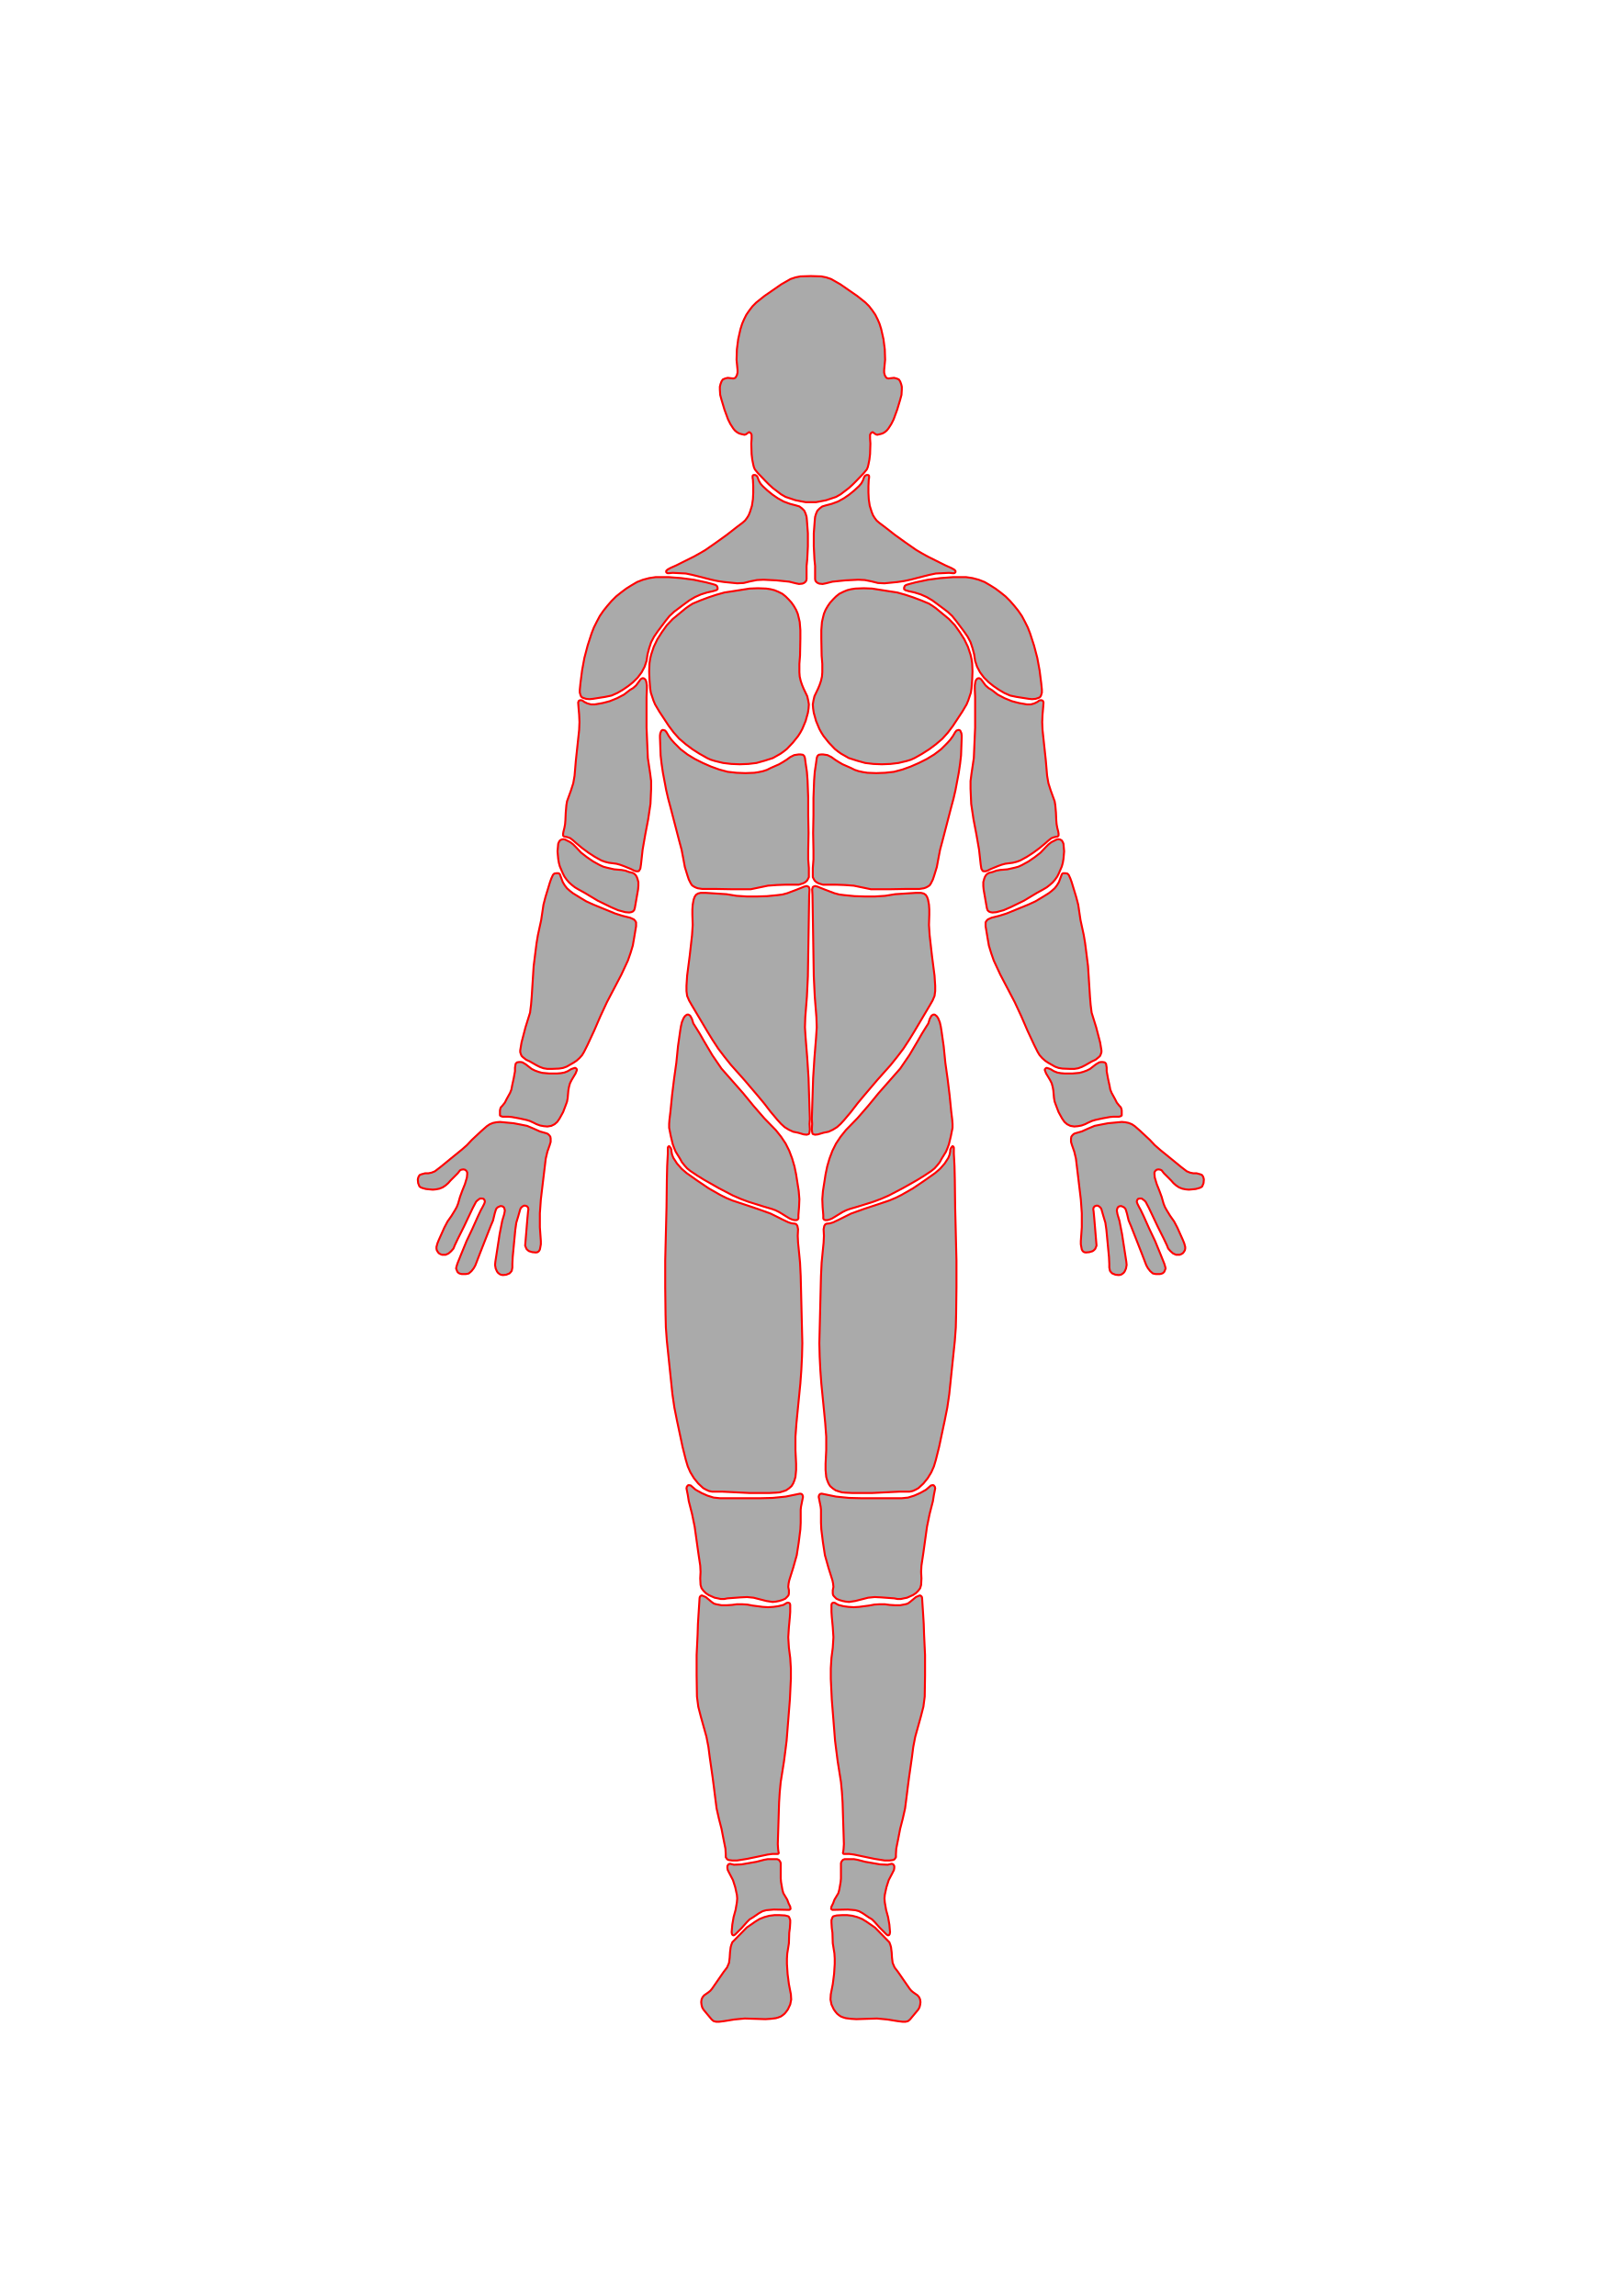
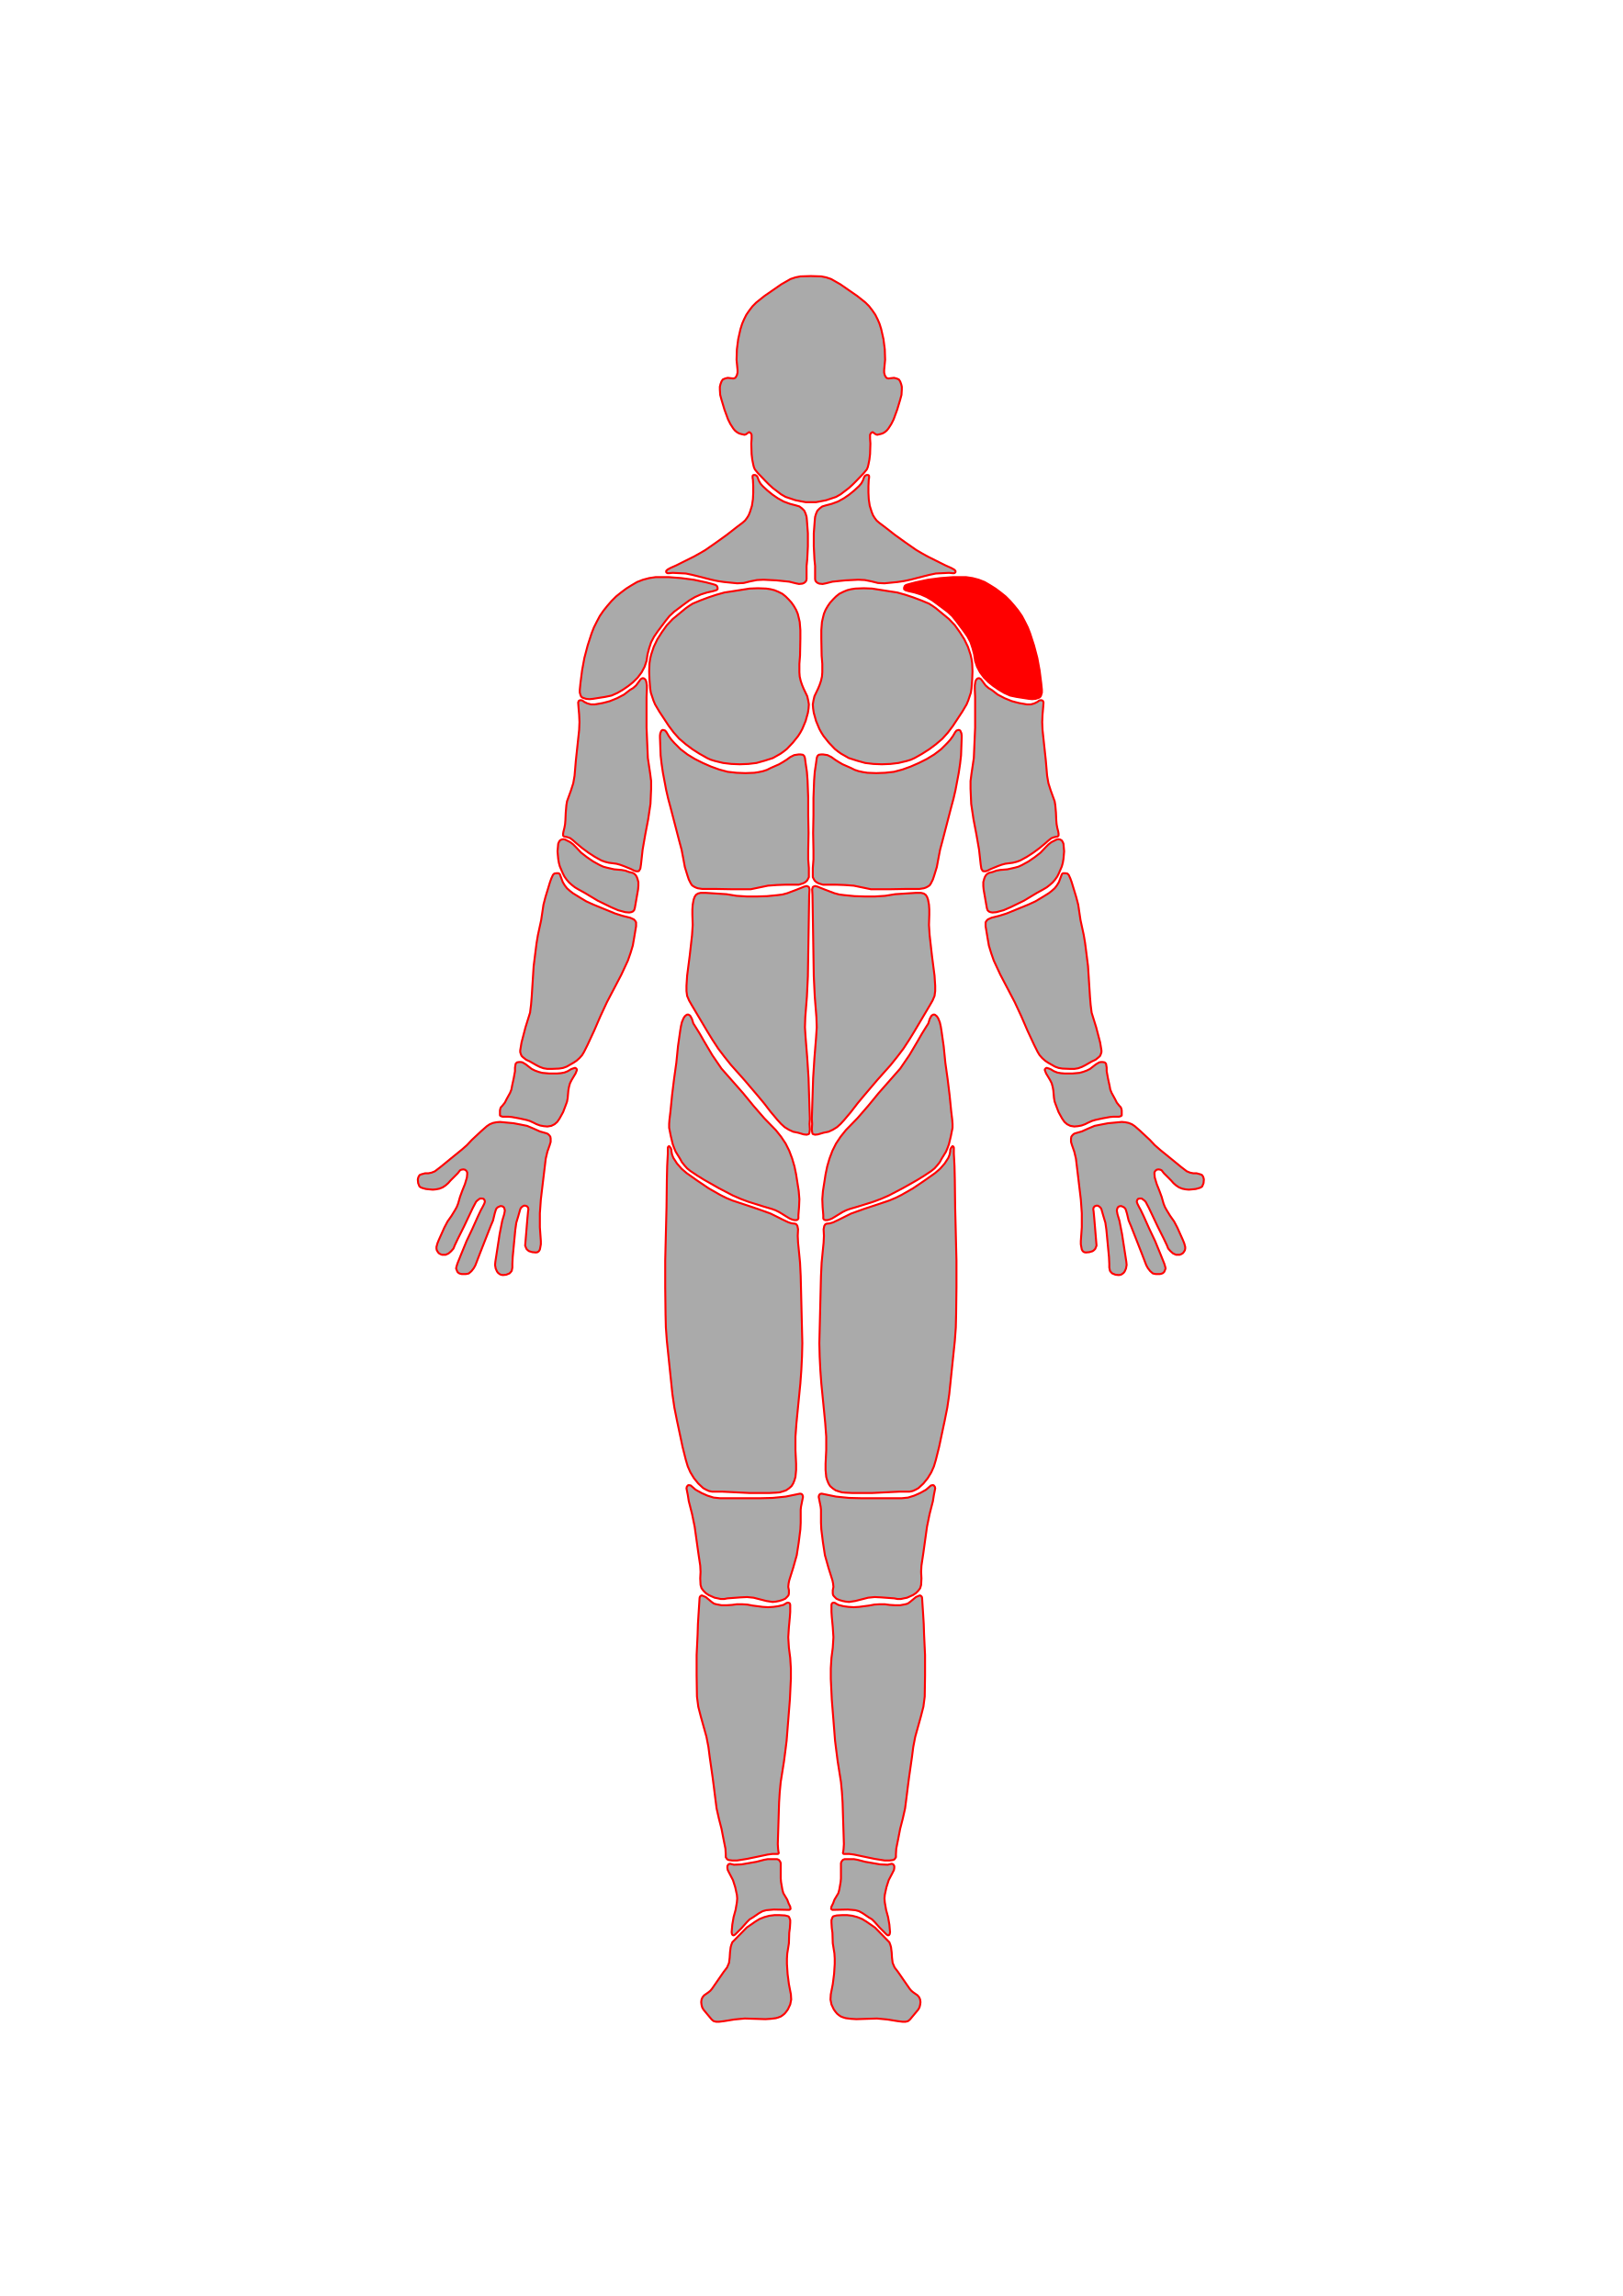
<svg xmlns="http://www.w3.org/2000/svg" viewBox="0 0 793.333 1122.667" height="1122.667" width="793.333" xml:space="preserve" id="svg2" version="1.1">
  <defs id="defs6">
    <clipPath id="clipPath18" clipPathUnits="userSpaceOnUse">
      <path id="path16" d="M 733,0 H 3990 V 6212 H 733 V 0" />
    </clipPath>
  </defs>
  <g transform="matrix(0.16,0,0,-0.16,18.66667,1058.667)" id="g10">
    <g id="g12">
      <g clip-path="url(#clipPath18)" id="g14">
        <path class="body-part" id="head" style="             fill: #aaaaaa;             stroke: #ff0000;             stroke-width: 6;             stroke-linecap: round;             stroke-linejoin: round;             stroke-miterlimit: 10;             stroke-dasharray: none;             stroke-opacity: 1;           " d="m 2361,5082 h -16 l -16,3 -15,3 -15,5 -15,5 -14,8 -25,19 -12,11 -11,11 -22,23 -10,12 -3,7 -2,8 -3,15 -2,17 -1,32 1,15 v 8 4 l -2,4 -3,3 -3,1 -7,-5 -3,-2 -4,-1 -9,2 -7,2 -7,4 -6,5 -5,6 -9,14 -7,14 -11,30 -9,30 -4,15 -1,16 v 9 l 2,8 3,8 4,6 7,3 8,2 17,-2 4,1 3,2 4,7 2,8 v 8 l -3,31 1,32 4,31 7,31 5,16 6,14 7,14 9,13 10,13 11,11 25,20 26,18 26,18 14,8 14,8 15,5 15,3 32,1 32,-1 15,-3 15,-5 14,-8 14,-8 26,-18 26,-18 25,-20 11,-11 10,-13 9,-13 7,-14 6,-14 5,-16 7,-31 4,-31 1,-32 -3,-31 v -8 l 2,-8 4,-7 3,-2 4,-1 17,2 8,-2 7,-3 4,-6 3,-8 2,-8 v -9 l -1,-16 -4,-15 -9,-30 -11,-30 -7,-14 -9,-14 -5,-6 -6,-5 -7,-4 -7,-2 -9,-2 -4,1 -3,2 -7,5 -3,-1 -3,-3 -2,-4 v -4 -8 l 1,-15 -1,-32 -2,-17 -3,-15 -2,-8 -3,-7 -10,-12 -22,-23 -11,-11 -12,-11 -25,-19 -14,-8 -15,-5 -15,-5 -15,-3 -16,-3 h -16" />
        <path class="body-part" id="neck-left" style="             fill: #aaaaaa;             stroke: #ff0000;             stroke-width: 6;             stroke-linecap: round;             stroke-linejoin: round;             stroke-miterlimit: 10;             stroke-dasharray: none;             stroke-opacity: 1;           " d="m 2650,4959 33,-23 17,-10 18,-10 36,-18 18,-9 18,-8 9,-5 4,-4 v -2 -2 l -2,-2 -2,-1 h -5 l -11,1 -40,-2 -19,-4 -20,-5 -39,-10 -19,-4 -20,-3 -40,-4 -20,1 -20,5 -20,4 -20,1 -40,-2 -39,-4 -20,-5 -10,-2 -10,1 -5,2 -4,3 -3,4 -1,5 v 20 20 l -2,20 -2,40 v 40 l 3,40 1,10 3,10 4,9 7,7 8,6 10,3 19,5 19,7 18,10 16,11 16,13 14,13 7,8 5,9 4,11 3,4 4,2 h 5 l 2,-1 1,-2 v -6 l -1,-5 -1,-20 v -20 l 1,-20 3,-20 6,-19 4,-10 5,-8 6,-8 8,-7 16,-12 32,-25 32,-23" />
        <path class="body-part" id="neck-right" style="             fill: #aaaaaa;             stroke: #ff0000;             stroke-width: 6;             stroke-linecap: round;             stroke-linejoin: round;             stroke-miterlimit: 10;             stroke-dasharray: none;             stroke-opacity: 1;           " d="m 2072,4959 -33,-23 -17,-10 -18,-10 -36,-18 -18,-9 -18,-8 -9,-5 -4,-4 v -2 -2 l 2,-2 2,-1 h 5 l 11,1 40,-2 19,-4 20,-5 39,-10 19,-4 20,-3 40,-4 20,1 20,5 20,4 20,1 40,-2 39,-4 20,-5 10,-2 10,1 5,2 4,3 3,4 1,5 v 20 20 l 2,20 2,40 v 40 l -3,40 -1,10 -3,10 -4,9 -7,7 -8,6 -10,3 -19,5 -19,7 -18,10 -16,11 -16,13 -14,13 -7,8 -5,9 -4,11 -3,4 -4,2 h -5 l -2,-1 -1,-2 v -6 l 1,-5 1,-20 v -20 l -1,-20 -3,-20 -6,-19 -4,-10 -5,-8 -6,-8 -8,-7 -16,-12 -32,-25 -32,-23" />
-         <path class="body-part" id="shoulder-left" style="             fill: #aaaaaa;             stroke: #ff0000;             stroke-width: 6;             stroke-linecap: round;             stroke-linejoin: round;             stroke-miterlimit: 10;             stroke-dasharray: none;             stroke-opacity: 1;           " d="m 2757,4850 39,3 h 20 19 l 20,-3 19,-5 18,-7 17,-10 16,-10 16,-12 15,-12 14,-14 13,-15 12,-15 11,-16 9,-17 9,-18 7,-18 12,-37 10,-38 7,-38 5,-39 2,-20 v -9 l -3,-10 -3,-4 -4,-2 -9,-3 -11,-1 -10,1 -38,6 -19,4 -18,8 -17,10 -16,11 -15,12 -14,14 -12,16 -9,17 -3,9 -3,9 -3,20 -5,19 -6,18 -9,17 -11,16 -24,32 -12,15 -14,13 -32,24 -15,11 -17,10 -18,8 -19,6 -18,4 -10,3 -4,3 v 5 l 2,5 4,3 10,3 19,5 38,8 38,5" />
+         <path class="body-part" id="shoulder-left" style="             fill: #ff0000;             stroke: #ff0000;             stroke-width: 6;             stroke-linecap: round;             stroke-linejoin: round;             stroke-miterlimit: 10;             stroke-dasharray: none;             stroke-opacity: 1;           " d="m 2757,4850 39,3 h 20 19 l 20,-3 19,-5 18,-7 17,-10 16,-10 16,-12 15,-12 14,-14 13,-15 12,-15 11,-16 9,-17 9,-18 7,-18 12,-37 10,-38 7,-38 5,-39 2,-20 v -9 l -3,-10 -3,-4 -4,-2 -9,-3 -11,-1 -10,1 -38,6 -19,4 -18,8 -17,10 -16,11 -15,12 -14,14 -12,16 -9,17 -3,9 -3,9 -3,20 -5,19 -6,18 -9,17 -11,16 -24,32 -12,15 -14,13 -32,24 -15,11 -17,10 -18,8 -19,6 -18,4 -10,3 -4,3 v 5 l 2,5 4,3 10,3 19,5 38,8 38,5" />
        <path class="body-part" id="shoulder-right" style="             fill: #aaaaaa;             stroke: #ff0000;             stroke-width: 6;             stroke-linecap: round;             stroke-linejoin: round;             stroke-miterlimit: 10;             stroke-dasharray: none;             stroke-opacity: 1;           " d="m 1965,4850 -39,3 h -20 -19 l -20,-3 -19,-5 -18,-7 -17,-10 -16,-10 -16,-12 -15,-12 -14,-14 -13,-15 -12,-15 -11,-16 -9,-17 -9,-18 -7,-18 -12,-37 -10,-38 -7,-38 -5,-39 -2,-20 v -9 l 3,-10 3,-4 4,-2 9,-3 11,-1 10,1 38,6 19,4 18,8 17,10 16,11 15,12 14,14 12,16 9,17 3,9 3,9 3,20 5,19 6,18 9,17 11,16 24,32 12,15 14,13 32,24 15,11 17,10 18,8 19,6 18,4 10,3 4,3 v 5 l -2,5 -4,3 -10,3 -19,5 -38,8 -38,5" />
        <path class="body-part" id="upper-arm-left" style="             fill: #aaaaaa;             stroke: #ff0000;             stroke-width: 6;             stroke-linecap: round;             stroke-linejoin: round;             stroke-miterlimit: 10;             stroke-dasharray: none;             stroke-opacity: 1;           " d="m 2863,4393 v 94 l -1,23 v 12 l 2,12 2,5 4,4 3,1 h 3 l 5,-3 14,-19 9,-8 10,-6 18,-14 21,-11 22,-9 11,-3 12,-3 23,-4 h 12 l 11,3 10,5 5,4 6,1 3,-1 2,-1 2,-5 -1,-14 -1,-12 -1,-11 -1,-23 1,-24 10,-93 4,-47 4,-23 7,-22 8,-22 4,-11 2,-12 2,-23 1,-23 1,-12 2,-11 3,-12 1,-6 v -6 l -2,-2 -2,-1 -6,-1 -7,-2 -5,-2 -9,-7 -9,-8 -18,-15 -19,-14 -20,-13 -20,-11 -11,-4 -12,-3 -23,-3 -11,-3 -11,-4 -22,-9 -10,-5 -6,-2 h -6 l -3,1 -1,2 -3,5 -2,13 -5,45 -8,46 -9,47 -7,47 -1,23 -1,23 v 24 l 3,23 7,47 1,23 1,23 2,47" />
        <path class="body-part" id="upper-arm-right" style="             fill: #aaaaaa;             stroke: #ff0000;             stroke-width: 6;             stroke-linecap: round;             stroke-linejoin: round;             stroke-miterlimit: 10;             stroke-dasharray: none;             stroke-opacity: 1;           " d="m 1859,4393 v 94 l 1,23 v 12 l -2,12 -2,5 -4,4 -3,1 h -3 l -5,-3 -14,-19 -9,-8 -10,-6 -18,-14 -21,-11 -22,-9 -11,-3 -12,-3 -23,-4 h -12 l -11,3 -10,5 -5,4 -6,1 -3,-1 -2,-1 -2,-5 1,-14 1,-12 1,-11 1,-23 -1,-24 -10,-93 -4,-47 -4,-23 -7,-22 -8,-22 -4,-11 -2,-12 -2,-23 -1,-23 -1,-12 -2,-11 -3,-12 -1,-6 v -6 l 2,-2 2,-1 6,-1 7,-2 5,-2 9,-7 9,-8 18,-15 19,-14 20,-13 20,-11 11,-4 12,-3 23,-3 11,-3 11,-4 22,-9 10,-5 6,-2 h 6 l 3,1 1,2 3,5 2,13 5,45 8,46 9,47 7,47 1,23 1,23 v 24 l -3,23 -7,47 -1,23 -1,23 -2,47" />
        <path class="body-part" id="elbow-left" style="             fill: #aaaaaa;             stroke: #ff0000;             stroke-width: 6;             stroke-linecap: round;             stroke-linejoin: round;             stroke-miterlimit: 10;             stroke-dasharray: none;             stroke-opacity: 1;           " d="m 3026,3984 19,13 18,14 16,17 8,8 9,7 10,5 6,3 5,1 6,-1 5,-3 3,-5 2,-5 2,-23 -1,-12 -1,-11 -2,-12 -3,-11 -9,-21 -5,-10 -7,-10 -7,-8 -9,-8 -9,-7 -10,-6 -20,-11 -20,-12 -20,-12 -41,-20 -21,-9 -22,-6 -12,-1 -6,1 -5,2 -4,4 -2,6 -2,11 -8,46 -1,11 v 12 l 3,11 2,5 3,5 4,4 5,3 12,3 11,4 11,2 23,2 22,5 11,3 11,5 20,11" />
        <path class="body-part" id="elbow-right" style="             fill: #aaaaaa;             stroke: #ff0000;             stroke-width: 6;             stroke-linecap: round;             stroke-linejoin: round;             stroke-miterlimit: 10;             stroke-dasharray: none;             stroke-opacity: 1;           " d="m 1696,3984 -19,13 -18,14 -16,17 -8,8 -9,7 -10,5 -6,3 -5,1 -6,-1 -5,-3 -3,-5 -2,-5 -2,-23 1,-12 1,-11 2,-12 3,-11 9,-21 5,-10 7,-10 7,-8 9,-8 9,-7 10,-6 20,-11 20,-12 20,-12 41,-20 21,-9 22,-6 12,-1 6,1 5,2 4,4 2,6 2,11 8,46 1,11 v 12 l -3,11 -2,5 -3,5 -4,4 -5,3 -12,3 -11,4 -11,2 -23,2 -22,5 -11,3 -11,5 -20,11" />
        <path class="body-part" id="forearm-left" style="             fill: #aaaaaa;             stroke: #ff0000;             stroke-width: 6;             stroke-linecap: round;             stroke-linejoin: round;             stroke-miterlimit: 10;             stroke-dasharray: none;             stroke-opacity: 1;           " d="m 3003,3843 22,9 22,10 20,12 21,13 9,7 9,8 7,9 6,10 9,24 2,2 2,1 h 7 l 6,-1 4,-4 5,-11 4,-11 7,-23 7,-23 6,-23 7,-47 10,-46 4,-24 3,-23 6,-48 6,-94 2,-24 3,-24 14,-45 12,-46 2,-12 2,-12 v -6 l -2,-6 -2,-5 -4,-4 -10,-8 -11,-5 -21,-12 -10,-5 -11,-4 -12,-2 h -12 l -24,1 -12,2 -11,4 -21,12 -9,6 -9,8 -8,9 -6,10 -11,22 -20,43 -19,44 -20,43 -44,84 -20,43 -8,23 -7,23 -4,23 -4,24 -2,12 v 7 5 l 3,5 4,4 11,5 24,6 22,7 44,18" />
        <path class="body-part" id="forearm-right" style="             fill: #aaaaaa;             stroke: #ff0000;             stroke-width: 6;             stroke-linecap: round;             stroke-linejoin: round;             stroke-miterlimit: 10;             stroke-dasharray: none;             stroke-opacity: 1;           " d="m 1719,3843 -22,9 -22,10 -20,12 -21,13 -9,7 -9,8 -7,9 -6,10 -9,24 -2,2 -2,1 h -7 l -6,-1 -4,-4 -5,-11 -4,-11 -7,-23 -7,-23 -6,-23 -7,-47 -10,-46 -4,-24 -3,-23 -6,-48 -6,-94 -2,-24 -3,-24 -14,-45 -12,-46 -2,-12 -2,-12 v -6 l 2,-6 2,-5 4,-4 10,-8 11,-5 21,-12 10,-5 11,-4 12,-2 h 12 l 24,1 12,2 11,4 21,12 9,6 9,8 8,9 6,10 11,22 20,43 19,44 20,43 44,84 20,43 8,23 7,23 4,23 4,24 2,12 v 7 5 l -3,5 -4,4 -11,5 -24,6 -22,7 -44,18" />
        <path class="body-part" id="wrist-left" style="             fill: #aaaaaa;             stroke: #ff0000;             stroke-width: 6;             stroke-linecap: round;             stroke-linejoin: round;             stroke-miterlimit: 10;             stroke-dasharray: none;             stroke-opacity: 1;           " d="m 3274,3298 2,-11 4,-10 11,-20 5,-10 8,-10 4,-4 2,-5 1,-5 v -6 -6 -3 l -2,-2 -6,-2 h -5 -12 l -11,-1 -22,-4 -23,-5 -10,-3 -11,-5 -10,-5 -11,-4 -11,-2 -11,-1 -12,2 -10,5 -8,7 -7,10 -11,20 -8,21 -4,11 -2,11 -2,23 -2,11 -3,11 -5,10 -6,10 -6,10 -4,10 v 3 l 2,2 2,2 h 3 l 6,-2 5,-2 10,-6 10,-4 11,-2 12,-1 h 23 l 22,2 11,3 11,4 10,5 9,7 9,7 10,6 5,1 h 6 l 6,-1 4,-4 1,-6 1,-6 v -11 l 4,-22 5,-23" />
        <path class="body-part" id="wrist-right" style="             fill: #aaaaaa;             stroke: #ff0000;             stroke-width: 6;             stroke-linecap: round;             stroke-linejoin: round;             stroke-miterlimit: 10;             stroke-dasharray: none;             stroke-opacity: 1;           " d="m 1448,3298 -2,-11 -4,-10 -11,-20 -5,-10 -8,-10 -4,-4 -2,-5 -1,-5 v -6 -6 -3 l 2,-2 6,-2 h 5 12 l 11,-1 22,-4 23,-5 10,-3 11,-5 10,-5 11,-4 11,-2 11,-1 12,2 10,5 8,7 7,10 11,20 8,21 4,11 2,11 2,23 2,11 3,11 5,10 6,10 6,10 4,10 v 3 l -2,2 -2,2 h -3 l -6,-2 -5,-2 -10,-6 -10,-4 -11,-2 -12,-1 h -23 l -22,2 -11,3 -11,4 -10,5 -9,7 -9,7 -10,6 -5,1 h -6 l -6,-1 -4,-4 -1,-6 -1,-6 v -11 l -4,-22 -5,-23" />
        <path class="body-part" id="hand-left" style="             fill: #aaaaaa;             stroke: #ff0000;             stroke-width: 6;             stroke-linecap: round;             stroke-linejoin: round;             stroke-miterlimit: 10;             stroke-dasharray: none;             stroke-opacity: 1;           " d="m 3397,3133 15,-16 16,-14 32,-26 33,-27 17,-13 10,-4 10,-2 h 10 l 11,-3 5,-2 3,-4 2,-5 1,-5 -1,-11 -2,-5 -2,-5 -4,-3 -5,-2 -11,-3 -10,-1 -11,-1 -10,1 -10,2 -10,4 -9,6 -8,7 -7,8 -15,15 -7,7 -7,9 -4,2 -6,1 -5,-1 -4,-3 -3,-5 v -5 l 1,-11 6,-20 8,-20 7,-19 6,-21 4,-10 5,-9 11,-18 12,-17 10,-19 17,-38 4,-10 3,-11 v -5 l -1,-5 -3,-5 -3,-4 -5,-3 -5,-2 h -5 -6 l -9,4 -8,7 -7,8 -4,10 -9,19 -19,38 -18,38 -9,19 -10,19 -4,4 -4,3 -4,3 h -6 l -5,-1 -3,-4 -1,-5 2,-6 5,-10 5,-9 9,-19 17,-38 18,-38 16,-39 8,-20 4,-10 3,-10 1,-5 -2,-5 -2,-5 -4,-4 -5,-2 -5,-1 h -11 l -6,1 -4,1 -8,7 -7,9 -5,9 -15,39 -31,79 -8,19 -5,21 -3,10 -2,5 -4,4 -4,2 -5,2 -6,-1 -4,-3 -2,-5 -1,-5 2,-11 6,-20 8,-41 13,-84 1,-10 -2,-11 -4,-9 -3,-4 -5,-4 -4,-2 -6,-1 -10,1 -10,4 -4,4 -3,4 -2,10 v 11 l -1,21 -4,42 -4,42 -3,21 -6,20 -6,21 -2,4 -4,4 -5,3 h -5 l -5,-2 -3,-4 -1,-5 1,-6 2,-21 7,-84 -2,-5 -2,-5 -4,-4 -4,-3 -10,-3 -11,-1 -5,1 -4,3 -3,5 -1,5 -2,11 v 10 l 3,42 v 43 l -3,42 -5,42 -10,83 -5,21 -7,20 -3,10 v 10 l 1,6 3,4 4,4 4,2 21,6 20,9 19,8 20,4 21,4 21,2 21,2 11,-1 10,-2 10,-4 9,-6 16,-14 30,-28" />
        <path class="body-part" id="hand-right" style="             fill: #aaaaaa;             stroke: #ff0000;             stroke-width: 6;             stroke-linecap: round;             stroke-linejoin: round;             stroke-miterlimit: 10;             stroke-dasharray: none;             stroke-opacity: 1;           " d="m 1325,3133 -15,-16 -16,-14 -32,-26 -33,-27 -17,-13 -10,-4 -10,-2 h -10 l -11,-3 -5,-2 -3,-4 -2,-5 -1,-5 1,-11 2,-5 2,-5 4,-3 5,-2 11,-3 10,-1 11,-1 10,1 10,2 10,4 9,6 8,7 7,8 15,15 7,7 7,9 4,2 6,1 5,-1 4,-3 3,-5 v -5 l -1,-11 -6,-20 -8,-20 -7,-19 -6,-21 -4,-10 -5,-9 -11,-18 -12,-17 -10,-19 -17,-38 -4,-10 -3,-11 v -5 l 1,-5 3,-5 3,-4 5,-3 5,-2 h 5 6 l 9,4 8,7 7,8 4,10 9,19 19,38 18,38 9,19 10,19 4,4 4,3 4,3 h 6 l 5,-1 3,-4 1,-5 -2,-6 -5,-10 -5,-9 -9,-19 -17,-38 -18,-38 -16,-39 -8,-20 -4,-10 -3,-10 -1,-5 2,-5 2,-5 4,-4 5,-2 5,-1 h 11 l 6,1 4,1 8,7 7,9 5,9 15,39 31,79 8,19 5,21 3,10 2,5 4,4 4,2 5,2 6,-1 4,-3 2,-5 1,-5 -2,-11 -6,-20 -8,-41 -13,-84 -1,-10 2,-11 4,-9 3,-4 5,-4 4,-2 6,-1 10,1 10,4 4,4 3,4 2,10 v 11 l 1,21 4,42 4,42 3,21 6,20 6,21 2,4 4,4 5,3 h 5 l 5,-2 3,-4 1,-5 -1,-6 -2,-21 -7,-84 2,-5 2,-5 4,-4 4,-3 10,-3 11,-1 5,1 4,3 3,5 1,5 2,11 v 10 l -3,42 v 43 l 3,42 5,42 10,83 5,21 7,20 3,10 v 10 l -1,6 -3,4 -4,4 -4,2 -21,6 -20,9 -19,8 -20,4 -21,4 -21,2 -21,2 -11,-1 -10,-2 -10,-4 -9,-6 -16,-14 -30,-28" />
        <path class="body-part" id="chest-left" style="             fill: #aaaaaa;             stroke: #ff0000;             stroke-width: 6;             stroke-linecap: round;             stroke-linejoin: round;             stroke-miterlimit: 10;             stroke-dasharray: none;             stroke-opacity: 1;           " d="m 2393,4665 v 26 l 2,25 3,13 3,12 5,12 7,12 7,10 9,10 9,9 10,8 12,6 12,5 12,3 13,2 26,1 25,-1 51,-8 26,-4 25,-7 24,-8 24,-9 24,-10 11,-7 10,-7 40,-33 18,-19 15,-21 14,-22 11,-23 8,-24 3,-13 2,-13 1,-25 -1,-26 -2,-26 -2,-13 -4,-12 -4,-12 -5,-12 -13,-22 -29,-44 -15,-20 -17,-19 -20,-17 -20,-15 -22,-14 -23,-13 -11,-5 -13,-4 -25,-6 -25,-3 -26,-1 -26,1 -25,3 -25,7 -25,8 -23,13 -10,7 -10,8 -18,19 -16,20 -7,11 -6,11 -10,24 -7,25 -2,13 -1,13 2,12 3,13 11,23 5,12 4,12 3,13 1,13 v 26 l -2,25 -1,52" />
        <path class="body-part" id="chest-right" style="             fill: #aaaaaa;             stroke: #ff0000;             stroke-width: 6;             stroke-linecap: round;             stroke-linejoin: round;             stroke-miterlimit: 10;             stroke-dasharray: none;             stroke-opacity: 1;           " d="m 2329,4665 v 26 l -2,25 -3,13 -3,12 -5,12 -7,12 -7,10 -9,10 -9,9 -10,8 -12,6 -12,5 -12,3 -13,2 -26,1 -25,-1 -51,-8 -26,-4 -25,-7 -24,-8 -24,-9 -24,-10 -11,-7 -10,-7 -40,-33 -18,-19 -15,-21 -14,-22 -11,-23 -8,-24 -3,-13 -2,-13 -1,-25 1,-26 2,-26 2,-13 4,-12 4,-12 5,-12 13,-22 29,-44 15,-20 17,-19 20,-17 20,-15 22,-14 23,-13 11,-5 13,-4 25,-6 25,-3 26,-1 26,1 25,3 25,7 25,8 23,13 10,7 10,8 18,19 16,20 7,11 6,11 10,24 7,25 2,13 1,13 -2,12 -3,13 -11,23 -5,12 -4,12 -3,13 -1,13 v 26 l 2,25 1,52" />
        <path class="body-part" id="upper-abdomen-left" style="             fill: #aaaaaa;             stroke: #ff0000;             stroke-width: 6;             stroke-linecap: round;             stroke-linejoin: round;             stroke-miterlimit: 10;             stroke-dasharray: none;             stroke-opacity: 1;           " d="m 2369,4178 2,54 2,26 4,27 2,15 2,6 2,2 2,2 7,1 h 7 l 13,-2 12,-6 11,-8 11,-7 12,-7 25,-11 12,-6 12,-4 14,-3 13,-2 27,-1 27,1 27,3 26,7 25,9 25,11 24,12 23,14 21,16 19,19 9,10 8,11 7,12 4,5 3,1 4,1 3,-1 2,-2 3,-7 1,-7 v -7 l -2,-54 -3,-26 -4,-27 -10,-53 -6,-26 -7,-26 -27,-104 -7,-26 -5,-26 -5,-27 -8,-26 -4,-12 -6,-12 -4,-6 -6,-4 -6,-3 -6,-2 -13,-2 h -14 -27 l -53,-1 h -54 l -53,11 -27,2 -27,1 h -27 -13 l -13,4 -6,3 -6,5 -3,5 -3,6 v 14 14 l 2,26 v 27 l -1,54 1,54 v 53" />
        <path class="body-part" id="upper-abdomen-right" style="             fill: #aaaaaa;             stroke: #ff0000;             stroke-width: 6;             stroke-linecap: round;             stroke-linejoin: round;             stroke-miterlimit: 10;             stroke-dasharray: none;             stroke-opacity: 1;           " d="m 2353,4178 -2,54 -2,26 -4,27 -2,15 -2,6 -2,2 -2,2 -7,1 h -7 l -13,-2 -12,-6 -11,-8 -11,-7 -12,-7 -25,-11 -12,-6 -12,-4 -14,-3 -13,-2 -27,-1 -27,1 -27,3 -26,7 -25,9 -25,11 -24,12 -23,14 -21,16 -19,19 -9,10 -8,11 -7,12 -4,5 -3,1 -4,1 -3,-1 -2,-2 -3,-7 -1,-7 v -7 l 2,-54 3,-26 4,-27 10,-53 6,-26 7,-26 27,-104 7,-26 5,-26 5,-27 8,-26 4,-12 6,-12 4,-6 6,-4 6,-3 6,-2 13,-2 h 14 27 l 53,-1 h 54 l 53,11 27,2 27,1 h 27 13 l 13,4 6,3 6,5 3,5 3,6 v 14 14 l -2,26 v 27 l 1,54 -1,54 v 53" />
        <path class="body-part" id="lower-abdomen-left" style="             fill: #aaaaaa;             stroke: #ff0000;             stroke-width: 6;             stroke-linecap: round;             stroke-linejoin: round;             stroke-miterlimit: 10;             stroke-dasharray: none;             stroke-opacity: 1;           " d="m 2464,3881 31,-3 31,-1 h 31 l 31,2 31,5 31,2 31,2 h 17 l 8,-2 6,-4 4,-6 3,-8 3,-16 1,-15 v -16 l -1,-31 2,-31 7,-62 8,-62 2,-31 v -16 l -2,-15 -6,-14 -8,-14 -16,-27 -32,-54 -16,-26 -17,-26 -19,-25 -20,-25 -41,-46 -40,-47 -20,-24 -20,-26 -21,-25 -11,-12 -11,-10 -13,-8 -13,-6 -15,-3 -17,-5 -9,-1 -4,1 -3,1 -1,2 -1,4 -1,8 1,17 -1,15 1,30 1,32 2,63 4,62 5,62 2,31 -1,31 -5,63 -3,62 -2,125 -1,62 -1,62 -1,17 1,3 1,4 4,2 3,1 8,-2 7,-3 15,-6 29,-11 15,-4 16,-2" />
        <path class="body-part" id="lower-abdomen-right" style="             fill: #aaaaaa;             stroke: #ff0000;             stroke-width: 6;             stroke-linecap: round;             stroke-linejoin: round;             stroke-miterlimit: 10;             stroke-dasharray: none;             stroke-opacity: 1;           " d="m 2258,3881 -31,-3 -31,-1 h -31 l -31,2 -31,5 -31,2 -31,2 h -17 l -8,-2 -6,-4 -4,-6 -3,-8 -3,-16 -1,-15 v -16 l 1,-31 -2,-31 -7,-62 -8,-62 -2,-31 v -16 l 2,-15 6,-14 8,-14 16,-27 32,-54 16,-26 17,-26 19,-25 20,-25 41,-46 40,-47 20,-24 20,-26 21,-25 11,-12 11,-10 13,-8 13,-6 15,-3 17,-5 9,-1 4,1 3,1 1,2 1,4 1,8 -1,17 1,15 -1,30 -1,32 -2,63 -4,62 -5,62 -2,31 1,31 5,63 3,62 2,125 1,62 1,62 1,17 -1,3 -1,4 -4,2 -3,1 -8,-2 -7,-3 -15,-6 -29,-11 -15,-4 -16,-2" />
        <path class="body-part" id="hip-left" style="             fill: #aaaaaa;             stroke: #ff0000;             stroke-width: 6;             stroke-linecap: round;             stroke-linejoin: round;             stroke-miterlimit: 10;             stroke-dasharray: none;             stroke-opacity: 1;           " d="m 2634,3351 28,41 13,22 13,22 12,21 13,21 7,11 4,13 3,6 3,5 5,3 h 4 l 2,-1 5,-4 4,-6 5,-12 3,-13 2,-12 7,-49 5,-50 7,-50 6,-49 5,-50 3,-25 1,-13 v -12 l -5,-25 -6,-25 -4,-11 -5,-12 -13,-21 -6,-11 -8,-10 -8,-9 -10,-8 -21,-14 -21,-13 -44,-25 -44,-23 -23,-10 -24,-9 -48,-15 -24,-7 -11,-4 -12,-6 -21,-13 -10,-6 -7,-3 -7,-2 h -7 l -3,1 -2,2 -1,2 v 3 7 l -1,13 -1,12 -1,24 2,25 8,51 5,24 7,24 9,24 11,22 14,21 16,20 35,36 33,38 32,39 66,75" />
        <path class="body-part" id="hip-right" style="             fill: #aaaaaa;             stroke: #ff0000;             stroke-width: 6;             stroke-linecap: round;             stroke-linejoin: round;             stroke-miterlimit: 10;             stroke-dasharray: none;             stroke-opacity: 1;           " d="m 2088,3351 -28,41 -13,22 -13,22 -12,21 -13,21 -7,11 -4,13 -3,6 -3,5 -5,3 h -4 l -2,-1 -5,-4 -4,-6 -5,-12 -3,-13 -2,-12 -7,-49 -5,-50 -7,-50 -6,-49 -5,-50 -3,-25 -1,-13 v -12 l 5,-25 6,-25 4,-11 5,-12 13,-21 6,-11 8,-10 8,-9 10,-8 21,-14 21,-13 44,-25 44,-23 23,-10 24,-9 48,-15 24,-7 11,-4 12,-6 21,-13 10,-6 7,-3 7,-2 h 7 l 3,1 2,2 1,2 v 3 7 l 1,13 1,12 1,24 -2,25 -8,51 -5,24 -7,24 -9,24 -11,22 -14,21 -16,20 -35,36 -33,38 -32,39 -66,75" />
        <path class="body-part" id="thigh-left" style="             fill: #aaaaaa;             stroke: #ff0000;             stroke-width: 6;             stroke-linecap: round;             stroke-linejoin: round;             stroke-miterlimit: 10;             stroke-dasharray: none;             stroke-opacity: 1;           " d="m 2484,2908 39,14 39,13 39,13 19,8 18,9 35,20 34,23 34,24 15,13 14,16 11,17 4,10 2,10 v 5 l 2,5 3,4 2,2 2,-1 1,-1 1,-3 v -7 -11 l 1,-18 1,-20 1,-43 1,-82 2,-82 2,-82 v -81 l -1,-82 -1,-41 -3,-41 -17,-163 -6,-41 -8,-40 -17,-80 -10,-40 -6,-20 -8,-18 -11,-18 -13,-16 -15,-14 -9,-5 -9,-4 -10,-2 h -11 -21 l -41,-2 -40,-2 h -41 -21 l -20,1 -11,1 -10,3 -9,3 -9,6 -8,7 -5,8 -4,10 -3,10 -2,21 v 20 l 2,41 v 41 l -3,41 -4,41 -8,81 -3,41 -2,41 -1,41 1,41 2,82 2,82 2,41 4,41 2,20 1,21 -1,20 2,10 3,5 4,2 10,1 10,3 19,9 18,9 18,9" />
        <path class="body-part" id="thigh-right" style="             fill: #aaaaaa;             stroke: #ff0000;             stroke-width: 6;             stroke-linecap: round;             stroke-linejoin: round;             stroke-miterlimit: 10;             stroke-dasharray: none;             stroke-opacity: 1;           " d="m 2238,2908 -39,14 -39,13 -39,13 -19,8 -18,9 -35,20 -34,23 -34,24 -15,13 -14,16 -11,17 -4,10 -2,10 v 5 l -2,5 -3,4 -2,2 -2,-1 -1,-1 -1,-3 v -7 -11 l -1,-18 -1,-20 -1,-43 -1,-82 -2,-82 -2,-82 v -81 l 1,-82 1,-41 3,-41 17,-163 6,-41 8,-40 17,-80 10,-40 6,-20 8,-18 11,-18 13,-16 15,-14 9,-5 9,-4 10,-2 h 11 21 l 41,-2 40,-2 h 41 21 l 20,1 11,1 10,3 9,3 9,6 8,7 5,8 4,10 3,10 2,21 v 20 l -2,41 v 41 l 3,41 4,41 8,81 3,41 2,41 1,41 -1,41 -2,82 -2,82 -2,41 -4,41 -2,20 -1,21 1,20 -2,10 -3,5 -4,2 -10,1 -10,3 -19,9 -18,9 -18,9" />
        <path class="body-part" id="knee-left" style="             fill: #aaaaaa;             stroke: #ff0000;             stroke-width: 6;             stroke-linecap: round;             stroke-linejoin: round;             stroke-miterlimit: 10;             stroke-dasharray: none;             stroke-opacity: 1;           " d="m 2558,2038 h 80 l 20,2 19,6 18,8 18,10 15,13 5,1 h 2 l 2,-1 3,-4 1,-5 -4,-20 -3,-19 -10,-39 -8,-39 -11,-79 -6,-40 -1,-19 1,-20 -1,-20 -3,-10 -6,-8 -7,-7 -9,-6 -18,-8 -10,-2 -9,-2 h -10 l -10,2 -40,3 -20,1 -20,-2 -39,-10 -19,-3 -10,1 -10,2 -10,3 -9,4 -7,7 -3,4 -1,5 v 10 l 2,10 -1,10 -2,10 -12,38 -11,39 -6,39 -5,40 -1,20 v 20 20 l -1,9 -2,10 -2,10 -2,10 1,5 3,4 5,1 5,-1 39,-8 40,-4 40,-1 h 40" />
        <path class="body-part" id="knee-right" style="             fill: #aaaaaa;             stroke: #ff0000;             stroke-width: 6;             stroke-linecap: round;             stroke-linejoin: round;             stroke-miterlimit: 10;             stroke-dasharray: none;             stroke-opacity: 1;           " d="m 2164,2038 h -80 l -20,2 -19,6 -18,8 -18,10 -15,13 -5,1 h -2 l -2,-1 -3,-4 -1,-5 4,-20 3,-19 10,-39 8,-39 11,-79 6,-40 1,-19 -1,-20 1,-20 3,-10 6,-8 7,-7 9,-6 18,-8 10,-2 9,-2 h 10 l 10,2 40,3 20,1 20,-2 39,-10 19,-3 10,1 10,2 10,3 9,4 7,7 3,4 1,5 v 10 l -2,10 1,10 2,10 12,38 11,39 6,39 5,40 1,20 v 20 20 l 1,9 2,10 2,10 2,10 -1,5 -3,4 -5,1 -5,-1 -39,-8 -40,-4 -40,-1 h -40" />
        <path class="body-part" id="lower-leg-left" style="             fill: #aaaaaa;             stroke: #ff0000;             stroke-width: 6;             stroke-linecap: round;             stroke-linejoin: round;             stroke-miterlimit: 10;             stroke-dasharray: none;             stroke-opacity: 1;           " d="m 2707,1622 3,-63 v -63 l -1,-64 -4,-31 -8,-31 -17,-61 -6,-31 -4,-31 -9,-63 -4,-31 -4,-32 -4,-31 -7,-31 -8,-31 -6,-31 -6,-30 -1,-17 v -9 l -2,-3 -2,-3 -3,-2 -4,-1 -8,-1 h -16 l -31,5 -62,13 -15,2 h -8 -9 l -1,1 -1,2 1,4 1,8 1,15 -4,127 -2,32 -3,31 -10,63 -4,31 -4,32 -5,63 -5,63 -3,63 v 32 l 2,32 4,31 1,16 1,16 -2,31 -3,32 -1,15 v 16 5 l 1,4 2,2 4,1 4,-1 3,-2 7,-4 16,-4 15,-2 16,-1 16,1 31,4 16,3 16,1 h 16 l 15,-2 16,-1 h 16 l 16,3 7,2 7,5 12,10 6,5 7,3 5,2 3,-1 3,-3 1,-4 1,-16 2,-31 2,-32 1,-32" />
        <path class="body-part" id="lower-leg-left" style="             fill: #aaaaaa;             stroke: #ff0000;             stroke-width: 6;             stroke-linecap: round;             stroke-linejoin: round;             stroke-miterlimit: 10;             stroke-dasharray: none;             stroke-opacity: 1;           " d="m 2015,1622 -3,-63 v -63 l 1,-64 4,-31 8,-31 17,-61 6,-31 4,-31 9,-63 4,-31 4,-32 4,-31 7,-31 8,-31 6,-31 6,-30 1,-17 v -9 l 2,-3 2,-3 3,-2 4,-1 8,-1 h 16 l 31,5 62,13 15,2 h 8 9 l 1,1 1,2 -1,4 -1,8 -1,15 4,127 2,32 3,31 10,63 4,31 4,32 5,63 5,63 3,63 v 32 l -2,32 -4,31 -1,16 -1,16 2,31 3,32 1,15 v 16 5 l -1,4 -2,2 -4,1 -4,-1 -3,-2 -7,-4 -16,-4 -15,-2 -16,-1 -16,1 -31,4 -16,3 -16,1 h -16 l -15,-2 -16,-1 h -16 l -16,3 -7,2 -7,5 -12,10 -6,5 -7,3 -5,2 -3,-1 -3,-3 -1,-4 -1,-16 -2,-31 -2,-32 -1,-32" />
        <path class="body-part" id="ankle-left" style="             fill: #aaaaaa;             stroke: #ff0000;             stroke-width: 6;             stroke-linecap: round;             stroke-linejoin: round;             stroke-miterlimit: 10;             stroke-dasharray: none;             stroke-opacity: 1;           " d="m 2587,826 5,23 7,22 11,21 5,10 1,6 v 6 l -3,5 -2,1 -3,1 -12,-3 -23,1 -46,8 -23,6 -11,2 h -11 -12 -6 l -5,-2 -4,-5 -2,-5 v -12 -23 -12 l -1,-11 -4,-23 -3,-11 -6,-10 -6,-10 -4,-11 -5,-10 -1,-7 2,-2 2,-1 47,1 12,-1 11,-1 11,-3 11,-6 19,-13 10,-6 8,-8 16,-18 16,-16 4,-4 3,-2 2,-1 3,1 2,3 1,6 -2,23 -4,23 -6,22 -4,23 -1,12 1,11" />
        <path class="body-part" id="ankle-right" style="             fill: #aaaaaa;             stroke: #ff0000;             stroke-width: 6;             stroke-linecap: round;             stroke-linejoin: round;             stroke-miterlimit: 10;             stroke-dasharray: none;             stroke-opacity: 1;           " d="m 2135,826 -5,23 -7,22 -11,21 -5,10 -1,6 v 6 l 3,5 2,1 3,1 12,-3 23,1 46,8 23,6 11,2 h 11 12 6 l 5,-2 4,-5 2,-5 v -12 -23 -12 l 1,-11 4,-23 3,-11 6,-10 6,-10 4,-11 5,-10 1,-7 -2,-2 -2,-1 -47,1 -12,-1 -11,-1 -11,-3 -11,-6 -19,-13 -10,-6 -8,-8 -16,-18 -16,-16 -4,-4 -3,-2 -2,-1 -3,1 -2,3 -1,6 2,23 4,23 6,22 4,23 1,12 -1,11" />
        <path class="body-part" id="foot-left" style="             fill: #aaaaaa;             stroke: #ff0000;             stroke-width: 6;             stroke-linecap: round;             stroke-linejoin: round;             stroke-miterlimit: 10;             stroke-dasharray: none;             stroke-opacity: 1;           " d="m 2645,565 -18,26 -10,13 -3,7 -3,7 -2,16 -1,16 -2,16 -2,7 -3,8 -44,45 -26,18 -13,8 -15,6 -15,4 -16,2 h -15 l -17,-1 -8,-2 -3,-1 -2,-3 -3,-8 v -8 l 1,-16 2,-15 1,-32 5,-31 1,-16 v -16 l -2,-31 -4,-31 -6,-31 -1,-16 3,-15 7,-15 5,-7 5,-6 6,-5 6,-4 8,-3 7,-2 16,-2 16,-1 63,2 32,-3 31,-5 16,-2 h 8 l 8,2 6,5 5,6 10,12 10,12 4,7 2,8 1,8 -1,8 -3,7 -5,6 -13,9 -6,5 -5,6 -18,26" />
        <path class="body-part" id="foot-right" style="             fill: #aaaaaa;             stroke: #ff0000;             stroke-width: 6;             stroke-linecap: round;             stroke-linejoin: round;             stroke-miterlimit: 10;             stroke-dasharray: none;             stroke-opacity: 1;           " d="m 2077,565 18,26 10,13 3,7 3,7 2,16 1,16 2,16 2,7 3,8 44,45 26,18 13,8 15,6 15,4 16,2 h 15 l 17,-1 8,-2 3,-1 2,-3 3,-8 v -8 l -1,-16 -2,-15 -1,-32 -5,-31 -1,-16 v -16 l 2,-31 4,-31 6,-31 1,-16 -3,-15 -7,-15 -5,-7 -5,-6 -6,-5 -6,-4 -8,-3 -7,-2 -16,-2 -16,-1 -63,2 -32,-3 -31,-5 -16,-2 h -8 l -8,2 -6,5 -5,6 -10,12 -10,12 -4,7 -2,8 -1,8 1,8 3,7 5,6 13,9 6,5 5,6 18,26" />
      </g>
    </g>
  </g>
</svg>
